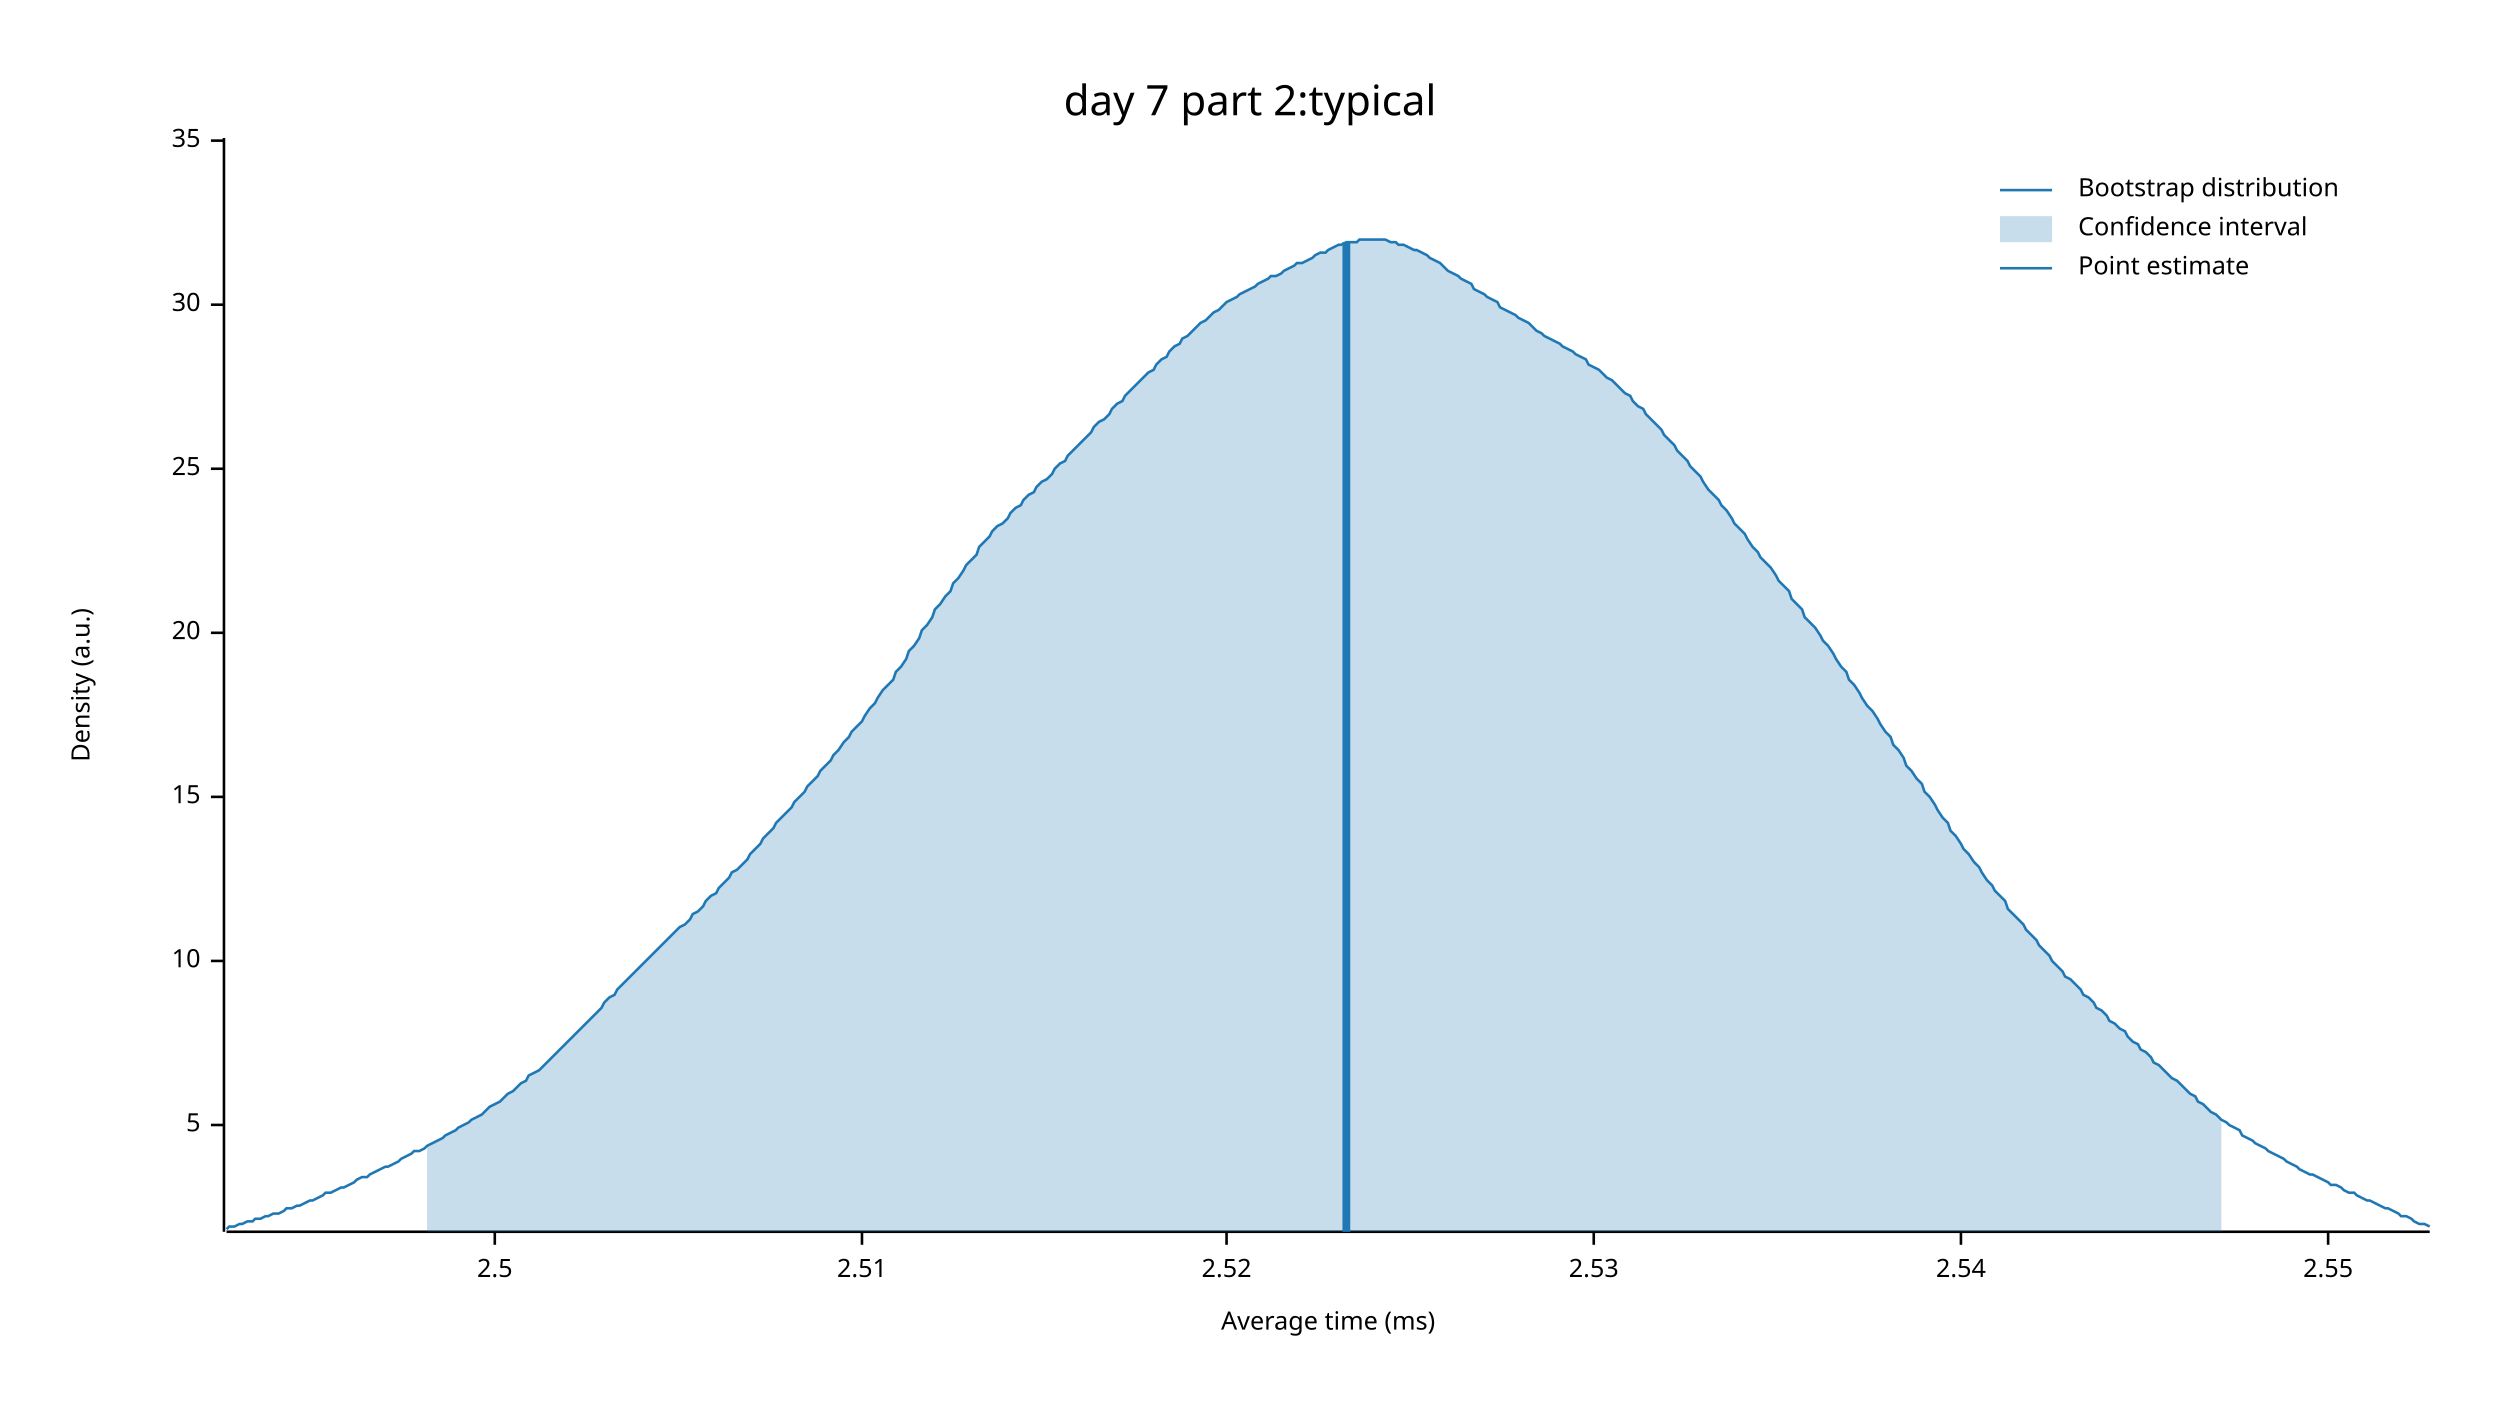
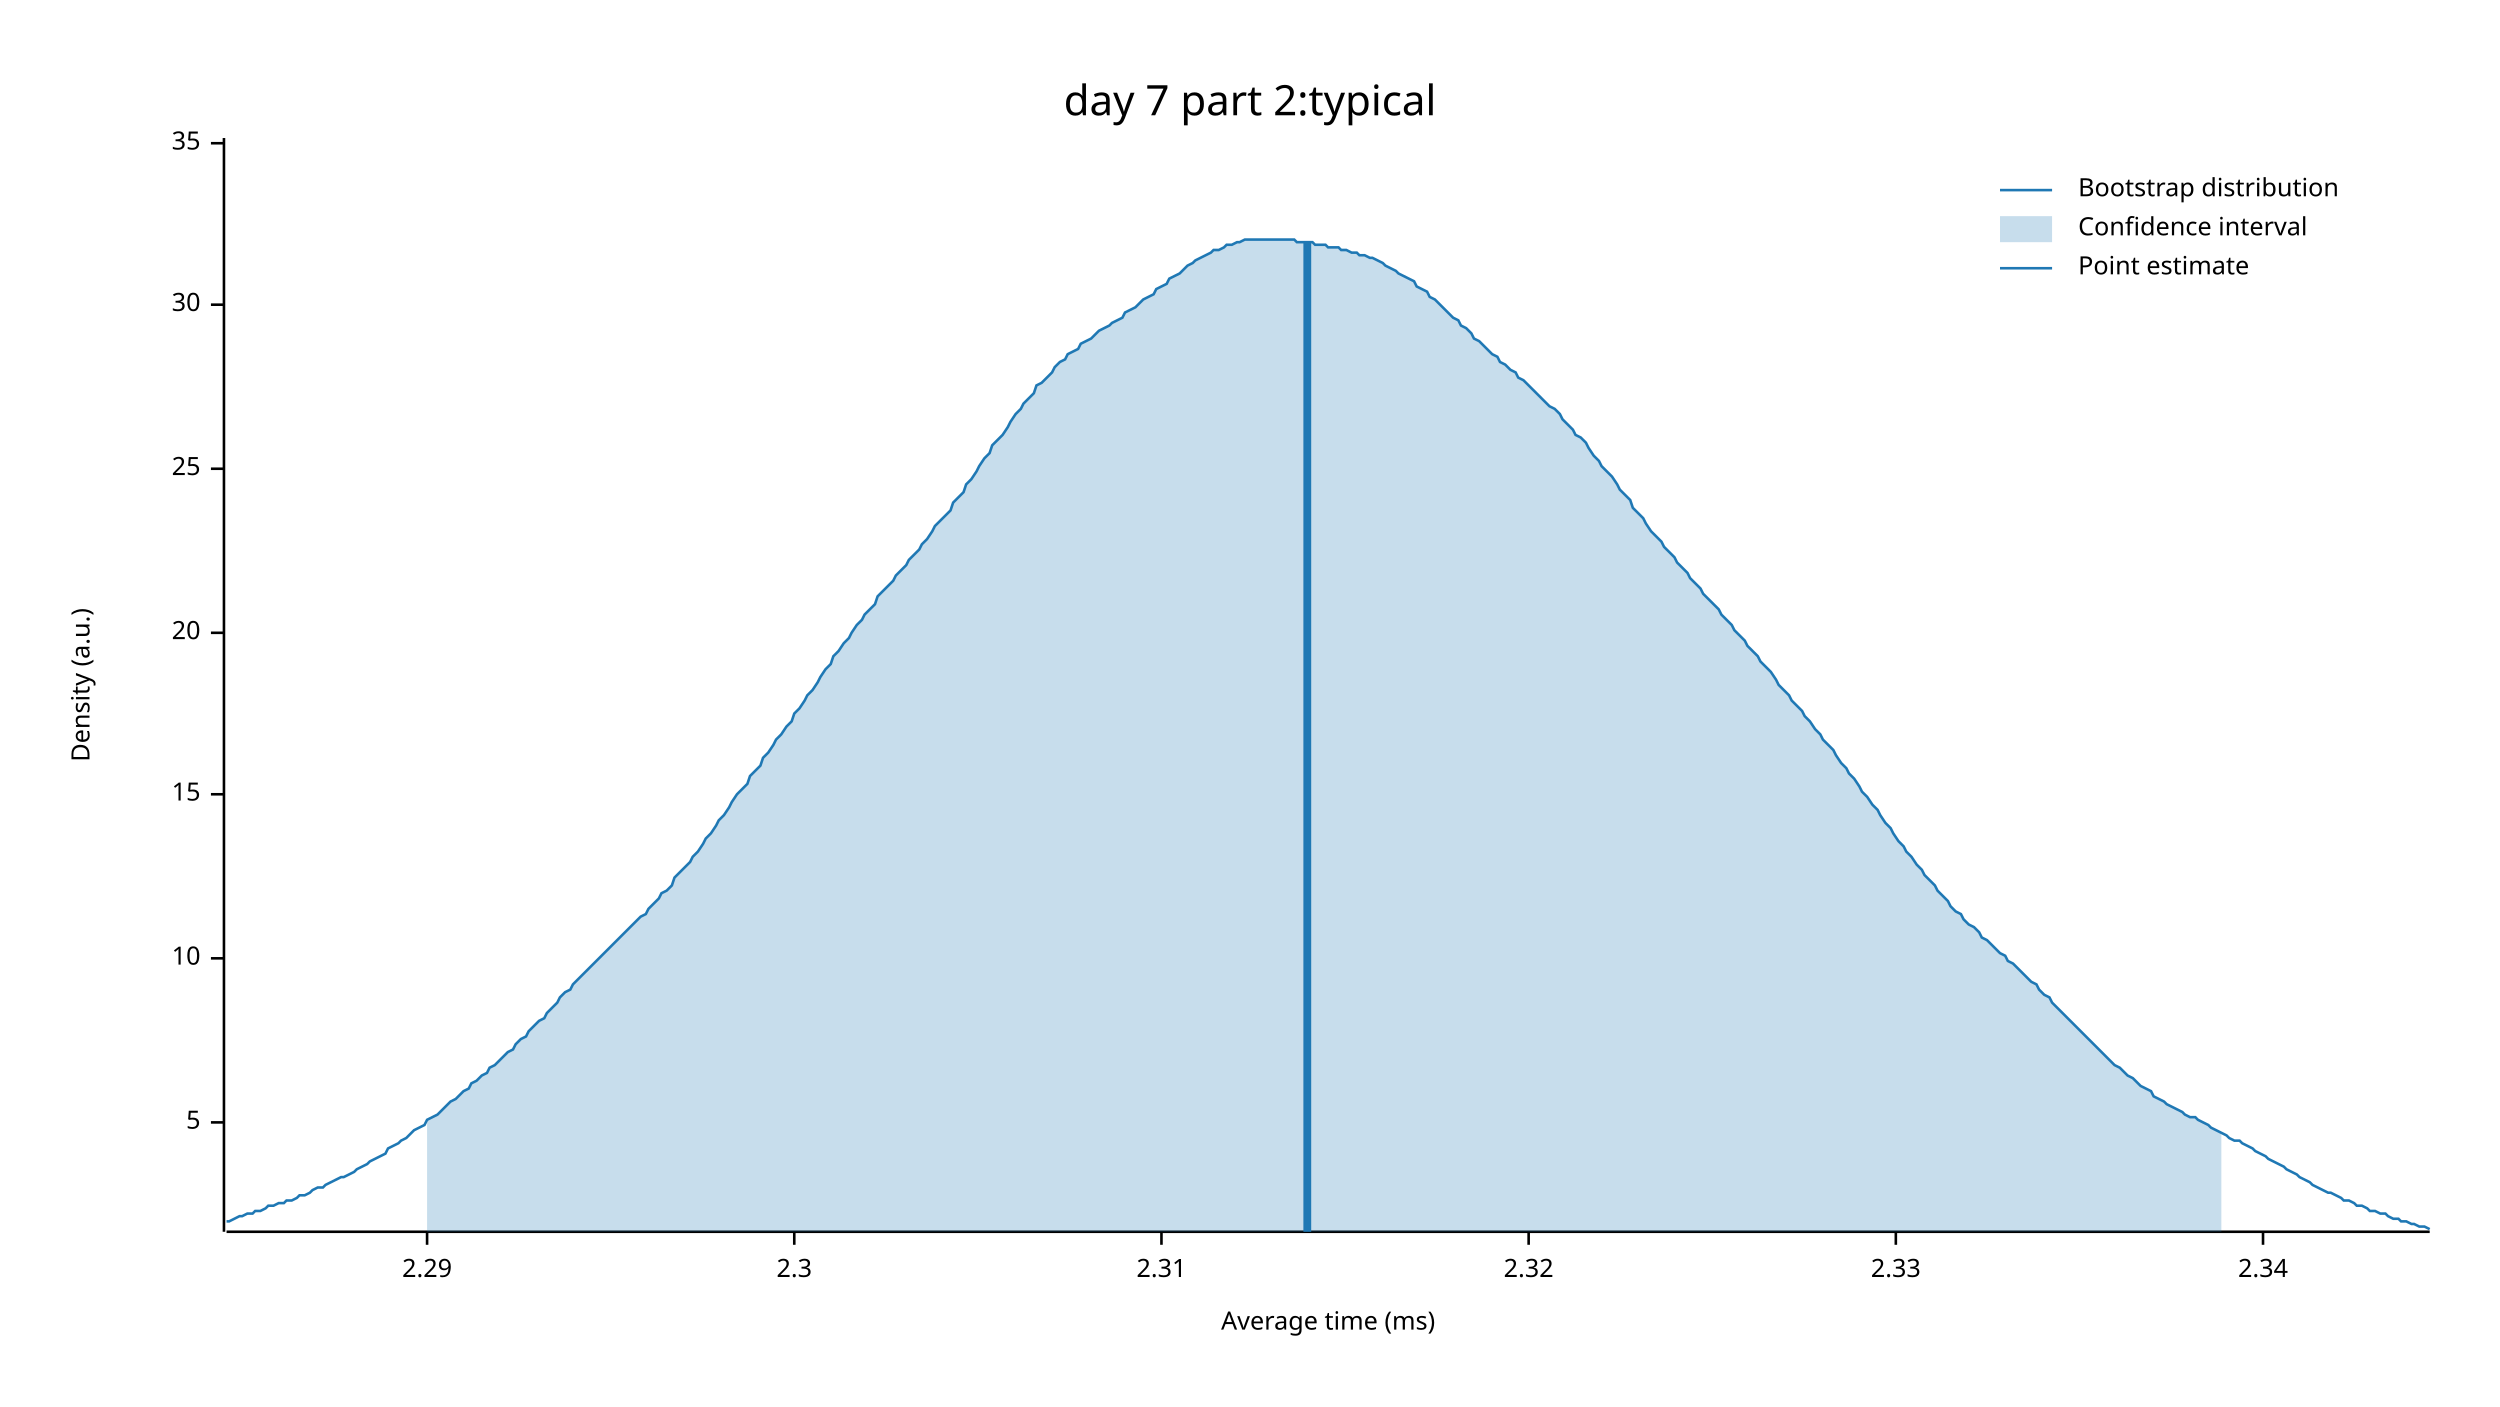
<svg xmlns="http://www.w3.org/2000/svg" width="960" height="540" viewBox="0 0 960 540">
  <text x="480" y="32" dy="0.76em" text-anchor="middle" font-family="sans-serif" font-size="16.129" opacity="1" fill="#000000">
day 7 part 2:typical
</text>
  <text x="27" y="263" dy="0.76em" text-anchor="middle" font-family="sans-serif" font-size="9.677" opacity="1" fill="#000000" transform="rotate(270, 27, 263)">
Density (a.u.)
</text>
  <text x="510" y="513" dy="-0.5ex" text-anchor="middle" font-family="sans-serif" font-size="9.677" opacity="1" fill="#000000">
Average time (ms)
</text>
  <polyline fill="none" opacity="1" stroke="#000000" stroke-width="1" points="86,53 86,473 " />
-   <text x="77" y="432" dy="0.5ex" text-anchor="end" font-family="sans-serif" font-size="9.677" opacity="1" fill="#000000">
+   <text x="77" y="431" dy="0.5ex" text-anchor="end" font-family="sans-serif" font-size="9.677" opacity="1" fill="#000000">
5
</text>
-   <polyline fill="none" opacity="1" stroke="#000000" stroke-width="1" points="81,432 86,432 " />
-   <text x="77" y="369" dy="0.5ex" text-anchor="end" font-family="sans-serif" font-size="9.677" opacity="1" fill="#000000">
+   <polyline fill="none" opacity="1" stroke="#000000" stroke-width="1" points="81,431 86,431 " />
+   <text x="77" y="368" dy="0.5ex" text-anchor="end" font-family="sans-serif" font-size="9.677" opacity="1" fill="#000000">
10
</text>
-   <polyline fill="none" opacity="1" stroke="#000000" stroke-width="1" points="81,369 86,369 " />
-   <text x="77" y="306" dy="0.5ex" text-anchor="end" font-family="sans-serif" font-size="9.677" opacity="1" fill="#000000">
+   <polyline fill="none" opacity="1" stroke="#000000" stroke-width="1" points="81,368 86,368 " />
+   <text x="77" y="305" dy="0.5ex" text-anchor="end" font-family="sans-serif" font-size="9.677" opacity="1" fill="#000000">
15
</text>
-   <polyline fill="none" opacity="1" stroke="#000000" stroke-width="1" points="81,306 86,306 " />
+   <polyline fill="none" opacity="1" stroke="#000000" stroke-width="1" points="81,305 86,305 " />
  <text x="77" y="243" dy="0.5ex" text-anchor="end" font-family="sans-serif" font-size="9.677" opacity="1" fill="#000000">
20
</text>
  <polyline fill="none" opacity="1" stroke="#000000" stroke-width="1" points="81,243 86,243 " />
  <text x="77" y="180" dy="0.5ex" text-anchor="end" font-family="sans-serif" font-size="9.677" opacity="1" fill="#000000">
25
</text>
  <polyline fill="none" opacity="1" stroke="#000000" stroke-width="1" points="81,180 86,180 " />
  <text x="77" y="117" dy="0.5ex" text-anchor="end" font-family="sans-serif" font-size="9.677" opacity="1" fill="#000000">
30
</text>
  <polyline fill="none" opacity="1" stroke="#000000" stroke-width="1" points="81,117 86,117 " />
-   <text x="77" y="54" dy="0.5ex" text-anchor="end" font-family="sans-serif" font-size="9.677" opacity="1" fill="#000000">
+   <text x="77" y="55" dy="0.5ex" text-anchor="end" font-family="sans-serif" font-size="9.677" opacity="1" fill="#000000">
35
</text>
-   <polyline fill="none" opacity="1" stroke="#000000" stroke-width="1" points="81,54 86,54 " />
+   <polyline fill="none" opacity="1" stroke="#000000" stroke-width="1" points="81,55 86,55 " />
  <polyline fill="none" opacity="1" stroke="#000000" stroke-width="1" points="87,473 933,473 " />
-   <text x="190" y="483" dy="0.76em" text-anchor="middle" font-family="sans-serif" font-size="9.677" opacity="1" fill="#000000">
- 2.5
+   <text x="164" y="483" dy="0.76em" text-anchor="middle" font-family="sans-serif" font-size="9.677" opacity="1" fill="#000000">
+ 2.29
</text>
-   <polyline fill="none" opacity="1" stroke="#000000" stroke-width="1" points="190,473 190,478 " />
-   <text x="331" y="483" dy="0.76em" text-anchor="middle" font-family="sans-serif" font-size="9.677" opacity="1" fill="#000000">
- 2.51
+   <polyline fill="none" opacity="1" stroke="#000000" stroke-width="1" points="164,473 164,478 " />
+   <text x="305" y="483" dy="0.76em" text-anchor="middle" font-family="sans-serif" font-size="9.677" opacity="1" fill="#000000">
+ 2.3
</text>
-   <polyline fill="none" opacity="1" stroke="#000000" stroke-width="1" points="331,473 331,478 " />
-   <text x="471" y="483" dy="0.76em" text-anchor="middle" font-family="sans-serif" font-size="9.677" opacity="1" fill="#000000">
- 2.52
+   <polyline fill="none" opacity="1" stroke="#000000" stroke-width="1" points="305,473 305,478 " />
+   <text x="446" y="483" dy="0.76em" text-anchor="middle" font-family="sans-serif" font-size="9.677" opacity="1" fill="#000000">
+ 2.31
</text>
-   <polyline fill="none" opacity="1" stroke="#000000" stroke-width="1" points="471,473 471,478 " />
-   <text x="612" y="483" dy="0.76em" text-anchor="middle" font-family="sans-serif" font-size="9.677" opacity="1" fill="#000000">
- 2.53
+   <polyline fill="none" opacity="1" stroke="#000000" stroke-width="1" points="446,473 446,478 " />
+   <text x="587" y="483" dy="0.76em" text-anchor="middle" font-family="sans-serif" font-size="9.677" opacity="1" fill="#000000">
+ 2.32
</text>
-   <polyline fill="none" opacity="1" stroke="#000000" stroke-width="1" points="612,473 612,478 " />
-   <text x="753" y="483" dy="0.76em" text-anchor="middle" font-family="sans-serif" font-size="9.677" opacity="1" fill="#000000">
- 2.54
+   <polyline fill="none" opacity="1" stroke="#000000" stroke-width="1" points="587,473 587,478 " />
+   <text x="728" y="483" dy="0.76em" text-anchor="middle" font-family="sans-serif" font-size="9.677" opacity="1" fill="#000000">
+ 2.33
</text>
-   <polyline fill="none" opacity="1" stroke="#000000" stroke-width="1" points="753,473 753,478 " />
-   <text x="894" y="483" dy="0.76em" text-anchor="middle" font-family="sans-serif" font-size="9.677" opacity="1" fill="#000000">
- 2.55
+   <polyline fill="none" opacity="1" stroke="#000000" stroke-width="1" points="728,473 728,478 " />
+   <text x="869" y="483" dy="0.76em" text-anchor="middle" font-family="sans-serif" font-size="9.677" opacity="1" fill="#000000">
+ 2.34
</text>
-   <polyline fill="none" opacity="1" stroke="#000000" stroke-width="1" points="894,473 894,478 " />
-   <polyline fill="none" opacity="1" stroke="#1F78B4" stroke-width="1" points="87,472 88,471 90,471 92,470 93,470 95,469 97,469 98,468 100,468 102,467 103,467 105,466 107,466 109,465 110,464 112,464 114,463 115,463 117,462 119,461 120,461 122,460 124,459 125,458 127,458 129,457 131,456 132,456 134,455 136,454 137,453 139,452 141,452 142,451 144,450 146,449 148,448 149,448 151,447 153,446 154,445 156,444 158,443 159,442 161,442 163,441 164,440 166,439 168,438 170,437 171,436 173,435 175,434 176,433 178,432 180,431 181,430 183,429 185,428 187,426 188,425 190,424 192,423 193,422 195,420 197,419 198,418 200,416 202,415 203,413 205,412 207,411 209,409 210,408 212,406 214,404 215,403 217,401 219,399 220,398 222,396 224,394 226,392 227,391 229,389 231,387 232,385 234,383 236,382 237,380 239,378 241,376 242,375 244,373 246,371 248,369 249,368 251,366 253,364 254,363 256,361 258,359 259,358 261,356 263,355 265,353 266,351 268,350 270,348 271,346 273,344 275,343 276,341 278,339 280,337 281,335 283,334 285,332 287,330 288,328 290,326 292,324 293,322 295,320 297,318 298,316 300,314 302,312 304,310 305,308 307,306 309,304 310,302 312,300 314,298 315,296 317,294 319,292 320,290 322,288 324,285 326,283 327,281 329,279 331,277 332,275 334,272 336,270 337,268 339,265 341,263 343,261 344,258 346,256 348,253 349,250 351,248 353,245 354,242 356,240 358,237 359,234 361,232 363,229 365,227 366,224 368,222 370,219 371,217 373,215 375,213 376,210 378,208 380,206 381,204 383,202 385,201 387,199 388,197 390,195 392,194 393,192 395,190 397,189 398,187 400,185 402,184 404,182 405,180 407,178 409,177 410,175 412,173 414,171 415,170 417,168 419,166 420,164 422,162 424,161 426,159 427,157 429,155 431,154 432,152 434,150 436,148 437,147 439,145 441,143 443,142 444,140 446,138 448,137 449,135 451,133 453,132 454,130 456,129 458,127 459,126 461,124 463,123 465,121 466,120 468,119 470,117 471,116 473,115 475,114 476,113 478,112 480,111 482,110 483,109 485,108 487,107 488,106 490,106 492,105 493,104 495,103 497,102 498,101 500,101 502,100 504,99 505,98 507,97 509,97 510,96 512,95 514,94 515,94 517,93 519,93 521,93 522,92 524,92 526,92 527,92 529,92 531,92 532,92 534,93 536,93 537,94 539,94 541,95 543,96 544,96 546,97 548,98 549,99 551,100 553,101 554,102 556,104 558,105 560,106 561,107 563,108 565,109 566,111 568,112 570,113 571,114 573,115 575,116 576,118 578,119 580,120 582,121 583,122 585,123 587,124 588,125 590,127 592,128 593,129 595,130 597,131 599,132 600,133 602,134 604,135 605,136 607,137 609,138 610,140 612,141 614,142 615,143 617,145 619,146 621,148 622,149 624,151 626,152 627,154 629,156 631,157 632,159 634,161 636,163 638,165 639,167 641,169 643,171 644,173 646,175 648,177 649,179 651,181 653,183 654,185 656,188 658,190 660,192 661,194 663,196 665,199 666,201 668,203 670,205 671,207 673,210 675,212 676,214 678,216 680,218 682,221 683,223 685,225 687,227 688,230 690,232 692,234 693,237 695,239 697,241 699,244 700,246 702,248 704,251 705,253 707,256 709,258 710,261 712,263 714,266 715,268 717,271 719,273 721,276 722,278 724,281 726,283 727,286 729,288 731,291 732,294 734,296 736,299 738,301 739,304 741,306 743,309 744,311 746,314 748,316 749,319 751,321 753,324 754,326 756,328 758,331 760,333 761,335 763,338 765,340 766,342 768,344 770,346 771,349 773,351 775,353 777,355 778,357 780,359 782,361 783,363 785,365 787,367 788,369 790,371 792,373 793,375 795,376 797,378 799,380 800,382 802,383 804,385 805,387 807,388 809,390 810,392 812,393 814,395 816,396 817,398 819,400 821,401 822,403 824,404 826,406 827,408 829,409 831,411 832,412 834,414 836,415 838,417 839,418 841,420 843,421 844,423 846,424 848,426 849,427 851,428 853,430 855,431 856,432 858,433 860,434 861,436 863,437 865,438 866,439 868,440 870,441 871,442 873,443 875,444 877,445 878,446 880,447 882,448 883,449 885,450 887,451 888,451 890,452 892,453 894,454 895,455 897,455 899,456 900,457 902,458 904,458 905,459 907,460 909,461 910,461 912,462 914,463 916,464 917,464 919,465 921,466 922,467 924,467 926,468 927,469 929,470 931,470 933,471 " />
-   <polygon opacity="0.25" fill="#1F78B4" points="164,440 166,439 168,438 170,437 171,436 173,435 175,434 176,433 178,432 180,431 181,430 183,429 185,428 187,426 188,425 190,424 192,423 193,422 195,420 197,419 198,418 200,416 202,415 203,413 205,412 207,411 209,409 210,408 212,406 214,404 215,403 217,401 219,399 220,398 222,396 224,394 226,392 227,391 229,389 231,387 232,385 234,383 236,382 237,380 239,378 241,376 242,375 244,373 246,371 248,369 249,368 251,366 253,364 254,363 256,361 258,359 259,358 261,356 263,355 265,353 266,351 268,350 270,348 271,346 273,344 275,343 276,341 278,339 280,337 281,335 283,334 285,332 287,330 288,328 290,326 292,324 293,322 295,320 297,318 298,316 300,314 302,312 304,310 305,308 307,306 309,304 310,302 312,300 314,298 315,296 317,294 319,292 320,290 322,288 324,285 326,283 327,281 329,279 331,277 332,275 334,272 336,270 337,268 339,265 341,263 343,261 344,258 346,256 348,253 349,250 351,248 353,245 354,242 356,240 358,237 359,234 361,232 363,229 365,227 366,224 368,222 370,219 371,217 373,215 375,213 376,210 378,208 380,206 381,204 383,202 385,201 387,199 388,197 390,195 392,194 393,192 395,190 397,189 398,187 400,185 402,184 404,182 405,180 407,178 409,177 410,175 412,173 414,171 415,170 417,168 419,166 420,164 422,162 424,161 426,159 427,157 429,155 431,154 432,152 434,150 436,148 437,147 439,145 441,143 443,142 444,140 446,138 448,137 449,135 451,133 453,132 454,130 456,129 458,127 459,126 461,124 463,123 465,121 466,120 468,119 470,117 471,116 473,115 475,114 476,113 478,112 480,111 482,110 483,109 485,108 487,107 488,106 490,106 492,105 493,104 495,103 497,102 498,101 500,101 502,100 504,99 505,98 507,97 509,97 510,96 512,95 514,94 515,94 517,93 519,93 521,93 522,92 524,92 526,92 527,92 529,92 531,92 532,92 534,93 536,93 537,94 539,94 541,95 543,96 544,96 546,97 548,98 549,99 551,100 553,101 554,102 556,104 558,105 560,106 561,107 563,108 565,109 566,111 568,112 570,113 571,114 573,115 575,116 576,118 578,119 580,120 582,121 583,122 585,123 587,124 588,125 590,127 592,128 593,129 595,130 597,131 599,132 600,133 602,134 604,135 605,136 607,137 609,138 610,140 612,141 614,142 615,143 617,145 619,146 621,148 622,149 624,151 626,152 627,154 629,156 631,157 632,159 634,161 636,163 638,165 639,167 641,169 643,171 644,173 646,175 648,177 649,179 651,181 653,183 654,185 656,188 658,190 660,192 661,194 663,196 665,199 666,201 668,203 670,205 671,207 673,210 675,212 676,214 678,216 680,218 682,221 683,223 685,225 687,227 688,230 690,232 692,234 693,237 695,239 697,241 699,244 700,246 702,248 704,251 705,253 707,256 709,258 710,261 712,263 714,266 715,268 717,271 719,273 721,276 722,278 724,281 726,283 727,286 729,288 731,291 732,294 734,296 736,299 738,301 739,304 741,306 743,309 744,311 746,314 748,316 749,319 751,321 753,324 754,326 756,328 758,331 760,333 761,335 763,338 765,340 766,342 768,344 770,346 771,349 773,351 775,353 777,355 778,357 780,359 782,361 783,363 785,365 787,367 788,369 790,371 792,373 793,375 795,376 797,378 799,380 800,382 802,383 804,385 805,387 807,388 809,390 810,392 812,393 814,395 816,396 817,398 819,400 821,401 822,403 824,404 826,406 827,408 829,409 831,411 832,412 834,414 836,415 838,417 839,418 841,420 843,421 844,423 846,424 848,426 849,427 851,428 853,430 853,473 164,473 " />
-   <polyline fill="none" opacity="1" stroke="#1F78B4" stroke-width="3" points="517,473 517,93 " />
+   <polyline fill="none" opacity="1" stroke="#000000" stroke-width="1" points="869,473 869,478 " />
+   <polyline fill="none" opacity="1" stroke="#1F78B4" stroke-width="1" points="87,469 88,469 90,468 92,467 93,467 95,466 97,466 98,465 100,465 102,464 103,463 105,463 107,462 109,462 110,461 112,461 114,460 115,459 117,459 119,458 120,457 122,456 124,456 125,455 127,454 129,453 131,452 132,452 134,451 136,450 137,449 139,448 141,447 142,446 144,445 146,444 148,443 149,441 151,440 153,439 154,438 156,437 158,435 159,434 161,433 163,432 164,430 166,429 168,428 170,426 171,425 173,423 175,422 176,421 178,419 180,418 181,416 183,415 185,413 187,412 188,410 190,409 192,407 193,406 195,404 197,403 198,401 200,399 202,398 203,396 205,394 207,392 209,391 210,389 212,387 214,385 215,383 217,381 219,380 220,378 222,376 224,374 226,372 227,371 229,369 231,367 232,366 234,364 236,362 237,361 239,359 241,357 242,356 244,354 246,352 248,351 249,349 251,347 253,345 254,343 256,342 258,340 259,337 261,335 263,333 265,331 266,329 268,327 270,324 271,322 273,320 275,317 276,315 278,313 280,310 281,308 283,305 285,303 287,301 288,298 290,296 292,294 293,291 295,289 297,286 298,284 300,282 302,279 304,277 305,274 307,272 309,269 310,267 312,265 314,262 315,260 317,257 319,255 320,252 322,250 324,247 326,245 327,243 329,240 331,238 332,236 334,234 336,232 337,229 339,227 341,225 343,223 344,221 346,219 348,217 349,215 351,213 353,211 354,209 356,207 358,204 359,202 361,200 363,198 365,196 366,193 368,191 370,189 371,186 373,184 375,181 376,179 378,176 380,174 381,171 383,169 385,167 387,164 388,162 390,159 392,157 393,155 395,153 397,151 398,148 400,147 402,145 404,143 405,141 407,139 409,138 410,136 412,135 414,134 415,132 417,131 419,130 420,129 422,127 424,126 426,125 427,124 429,123 431,122 432,120 434,119 436,118 437,117 439,115 441,114 443,113 444,111 446,110 448,109 449,107 451,106 453,105 454,104 456,102 458,101 459,100 461,99 463,98 465,97 466,96 468,96 470,95 471,94 473,94 475,93 476,93 478,92 480,92 482,92 483,92 485,92 487,92 488,92 490,92 492,92 493,92 495,92 497,92 498,93 500,93 502,93 504,93 505,94 507,94 509,94 510,95 512,95 514,95 515,96 517,96 519,97 521,97 522,98 524,98 526,99 527,99 529,100 531,101 532,102 534,103 536,104 537,105 539,106 541,107 543,108 544,110 546,111 548,112 549,114 551,115 553,117 554,118 556,120 558,122 560,123 561,125 563,126 565,128 566,130 568,131 570,133 571,134 573,136 575,137 576,139 578,140 580,142 582,143 583,145 585,146 587,148 588,149 590,151 592,153 593,154 595,156 597,157 599,159 600,161 602,163 604,165 605,167 607,168 609,170 610,172 612,175 614,177 615,179 617,181 619,183 621,186 622,188 624,190 626,192 627,195 629,197 631,199 632,201 634,204 636,206 638,208 639,210 641,212 643,214 644,216 646,218 648,220 649,222 651,224 653,226 654,228 656,230 658,232 660,234 661,236 663,238 665,240 666,242 668,244 670,246 671,248 673,250 675,252 676,254 678,256 680,258 682,261 683,263 685,265 687,267 688,269 690,271 692,273 693,275 695,277 697,280 699,282 700,284 702,286 704,288 705,290 707,293 709,295 710,297 712,299 714,302 715,304 717,306 719,309 721,311 722,313 724,316 726,318 727,320 729,323 731,325 732,327 734,329 736,332 738,334 739,336 741,338 743,340 744,342 746,344 748,346 749,348 751,350 753,351 754,353 756,355 758,356 760,358 761,360 763,361 765,363 766,364 768,366 770,367 771,369 773,370 775,372 777,374 778,375 780,377 782,378 783,380 785,382 787,383 788,385 790,387 792,389 793,390 795,392 797,394 799,396 800,397 802,399 804,401 805,402 807,404 809,406 810,407 812,409 814,410 816,412 817,413 819,414 821,416 822,417 824,418 826,419 827,421 829,422 831,423 832,424 834,425 836,426 838,427 839,428 841,429 843,429 844,430 846,431 848,432 849,433 851,434 853,435 855,436 856,437 858,438 860,438 861,439 863,440 865,441 866,442 868,443 870,444 871,445 873,446 875,447 877,448 878,449 880,450 882,451 883,452 885,453 887,454 888,455 890,456 892,457 894,458 895,458 897,459 899,460 900,461 902,461 904,462 905,463 907,463 909,464 910,465 912,465 914,466 916,466 917,467 919,468 921,468 922,469 924,469 926,470 927,470 929,471 931,471 933,472 " />
+   <polygon opacity="0.25" fill="#1F78B4" points="164,430 166,429 168,428 170,426 171,425 173,423 175,422 176,421 178,419 180,418 181,416 183,415 185,413 187,412 188,410 190,409 192,407 193,406 195,404 197,403 198,401 200,399 202,398 203,396 205,394 207,392 209,391 210,389 212,387 214,385 215,383 217,381 219,380 220,378 222,376 224,374 226,372 227,371 229,369 231,367 232,366 234,364 236,362 237,361 239,359 241,357 242,356 244,354 246,352 248,351 249,349 251,347 253,345 254,343 256,342 258,340 259,337 261,335 263,333 265,331 266,329 268,327 270,324 271,322 273,320 275,317 276,315 278,313 280,310 281,308 283,305 285,303 287,301 288,298 290,296 292,294 293,291 295,289 297,286 298,284 300,282 302,279 304,277 305,274 307,272 309,269 310,267 312,265 314,262 315,260 317,257 319,255 320,252 322,250 324,247 326,245 327,243 329,240 331,238 332,236 334,234 336,232 337,229 339,227 341,225 343,223 344,221 346,219 348,217 349,215 351,213 353,211 354,209 356,207 358,204 359,202 361,200 363,198 365,196 366,193 368,191 370,189 371,186 373,184 375,181 376,179 378,176 380,174 381,171 383,169 385,167 387,164 388,162 390,159 392,157 393,155 395,153 397,151 398,148 400,147 402,145 404,143 405,141 407,139 409,138 410,136 412,135 414,134 415,132 417,131 419,130 420,129 422,127 424,126 426,125 427,124 429,123 431,122 432,120 434,119 436,118 437,117 439,115 441,114 443,113 444,111 446,110 448,109 449,107 451,106 453,105 454,104 456,102 458,101 459,100 461,99 463,98 465,97 466,96 468,96 470,95 471,94 473,94 475,93 476,93 478,92 480,92 482,92 483,92 485,92 487,92 488,92 490,92 492,92 493,92 495,92 497,92 498,93 500,93 502,93 504,93 505,94 507,94 509,94 510,95 512,95 514,95 515,96 517,96 519,97 521,97 522,98 524,98 526,99 527,99 529,100 531,101 532,102 534,103 536,104 537,105 539,106 541,107 543,108 544,110 546,111 548,112 549,114 551,115 553,117 554,118 556,120 558,122 560,123 561,125 563,126 565,128 566,130 568,131 570,133 571,134 573,136 575,137 576,139 578,140 580,142 582,143 583,145 585,146 587,148 588,149 590,151 592,153 593,154 595,156 597,157 599,159 600,161 602,163 604,165 605,167 607,168 609,170 610,172 612,175 614,177 615,179 617,181 619,183 621,186 622,188 624,190 626,192 627,195 629,197 631,199 632,201 634,204 636,206 638,208 639,210 641,212 643,214 644,216 646,218 648,220 649,222 651,224 653,226 654,228 656,230 658,232 660,234 661,236 663,238 665,240 666,242 668,244 670,246 671,248 673,250 675,252 676,254 678,256 680,258 682,261 683,263 685,265 687,267 688,269 690,271 692,273 693,275 695,277 697,280 699,282 700,284 702,286 704,288 705,290 707,293 709,295 710,297 712,299 714,302 715,304 717,306 719,309 721,311 722,313 724,316 726,318 727,320 729,323 731,325 732,327 734,329 736,332 738,334 739,336 741,338 743,340 744,342 746,344 748,346 749,348 751,350 753,351 754,353 756,355 758,356 760,358 761,360 763,361 765,363 766,364 768,366 770,367 771,369 773,370 775,372 777,374 778,375 780,377 782,378 783,380 785,382 787,383 788,385 790,387 792,389 793,390 795,392 797,394 799,396 800,397 802,399 804,401 805,402 807,404 809,406 810,407 812,409 814,410 816,412 817,413 819,414 821,416 822,417 824,418 826,419 827,421 829,422 831,423 832,424 834,425 836,426 838,427 839,428 841,429 843,429 844,430 846,431 848,432 849,433 851,434 853,435 853,473 164,473 " />
+   <polyline fill="none" opacity="1" stroke="#1F78B4" stroke-width="3" points="502,473 502,93 " />
  <text x="798" y="68" dy="0.76em" text-anchor="start" font-family="sans-serif" font-size="9.677" opacity="1" fill="#000000">
Bootstrap distribution
</text>
  <text x="798" y="83" dy="0.76em" text-anchor="start" font-family="sans-serif" font-size="9.677" opacity="1" fill="#000000">
Confidence interval
</text>
  <text x="798" y="98" dy="0.76em" text-anchor="start" font-family="sans-serif" font-size="9.677" opacity="1" fill="#000000">
Point estimate
</text>
  <polyline fill="none" opacity="1" stroke="#1F78B4" stroke-width="1" points="768,73 788,73 " />
  <rect x="768" y="83" width="20" height="10" opacity="0.25" fill="#1F78B4" stroke="none" />
  <polyline fill="none" opacity="1" stroke="#1F78B4" stroke-width="1" points="768,103 788,103 " />
</svg>
